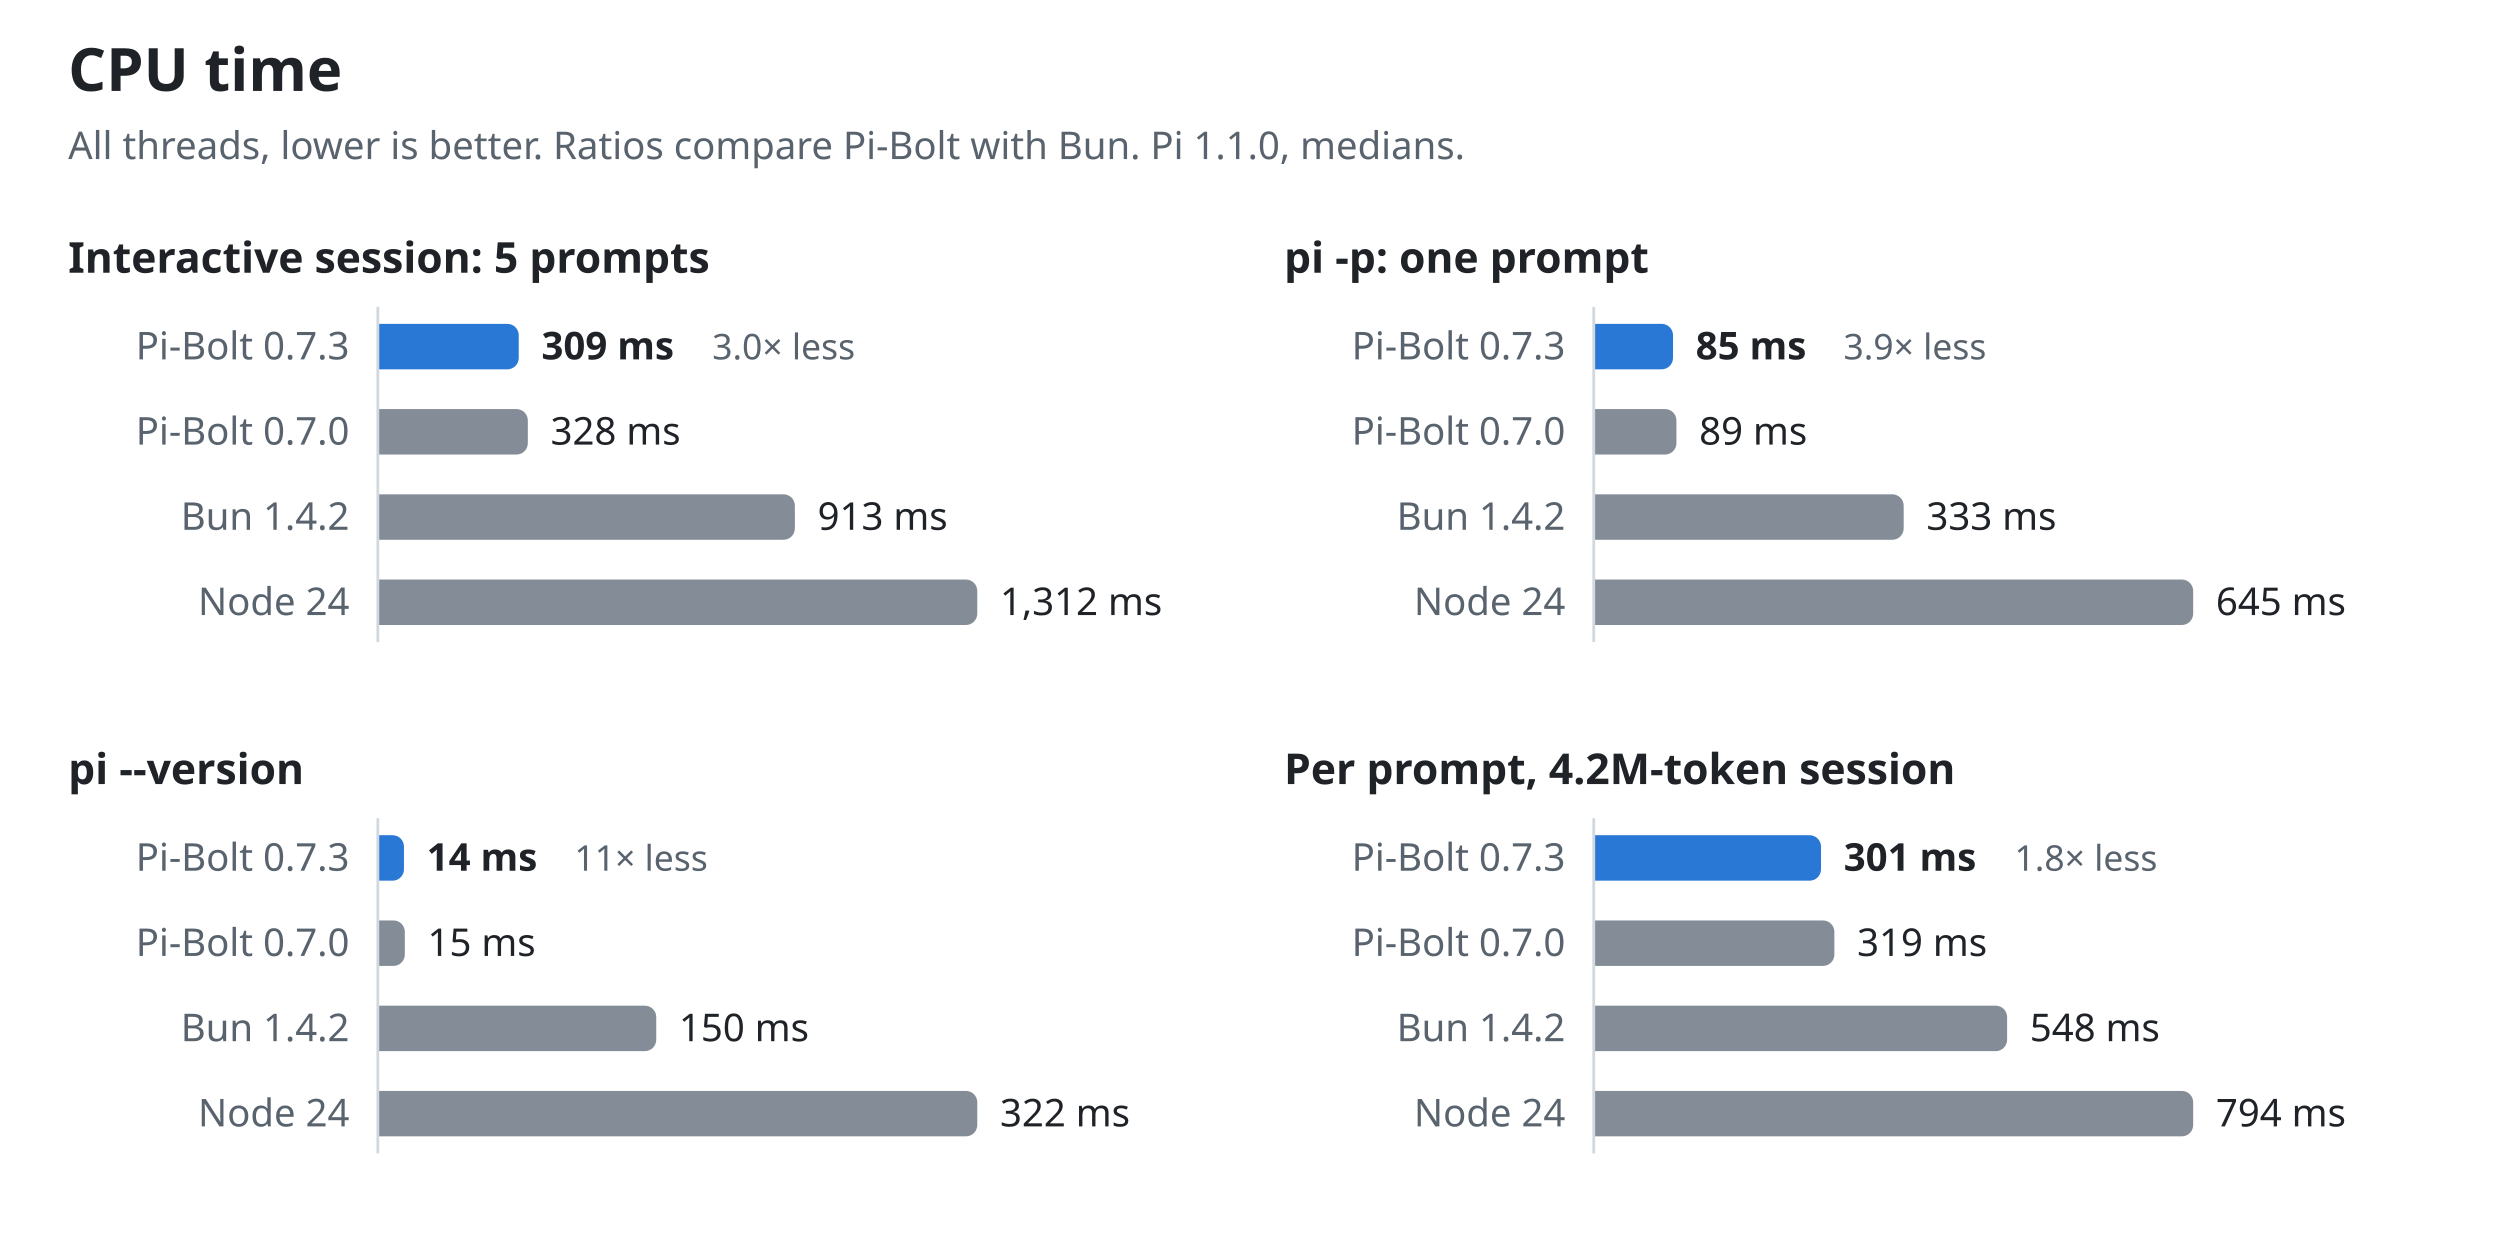
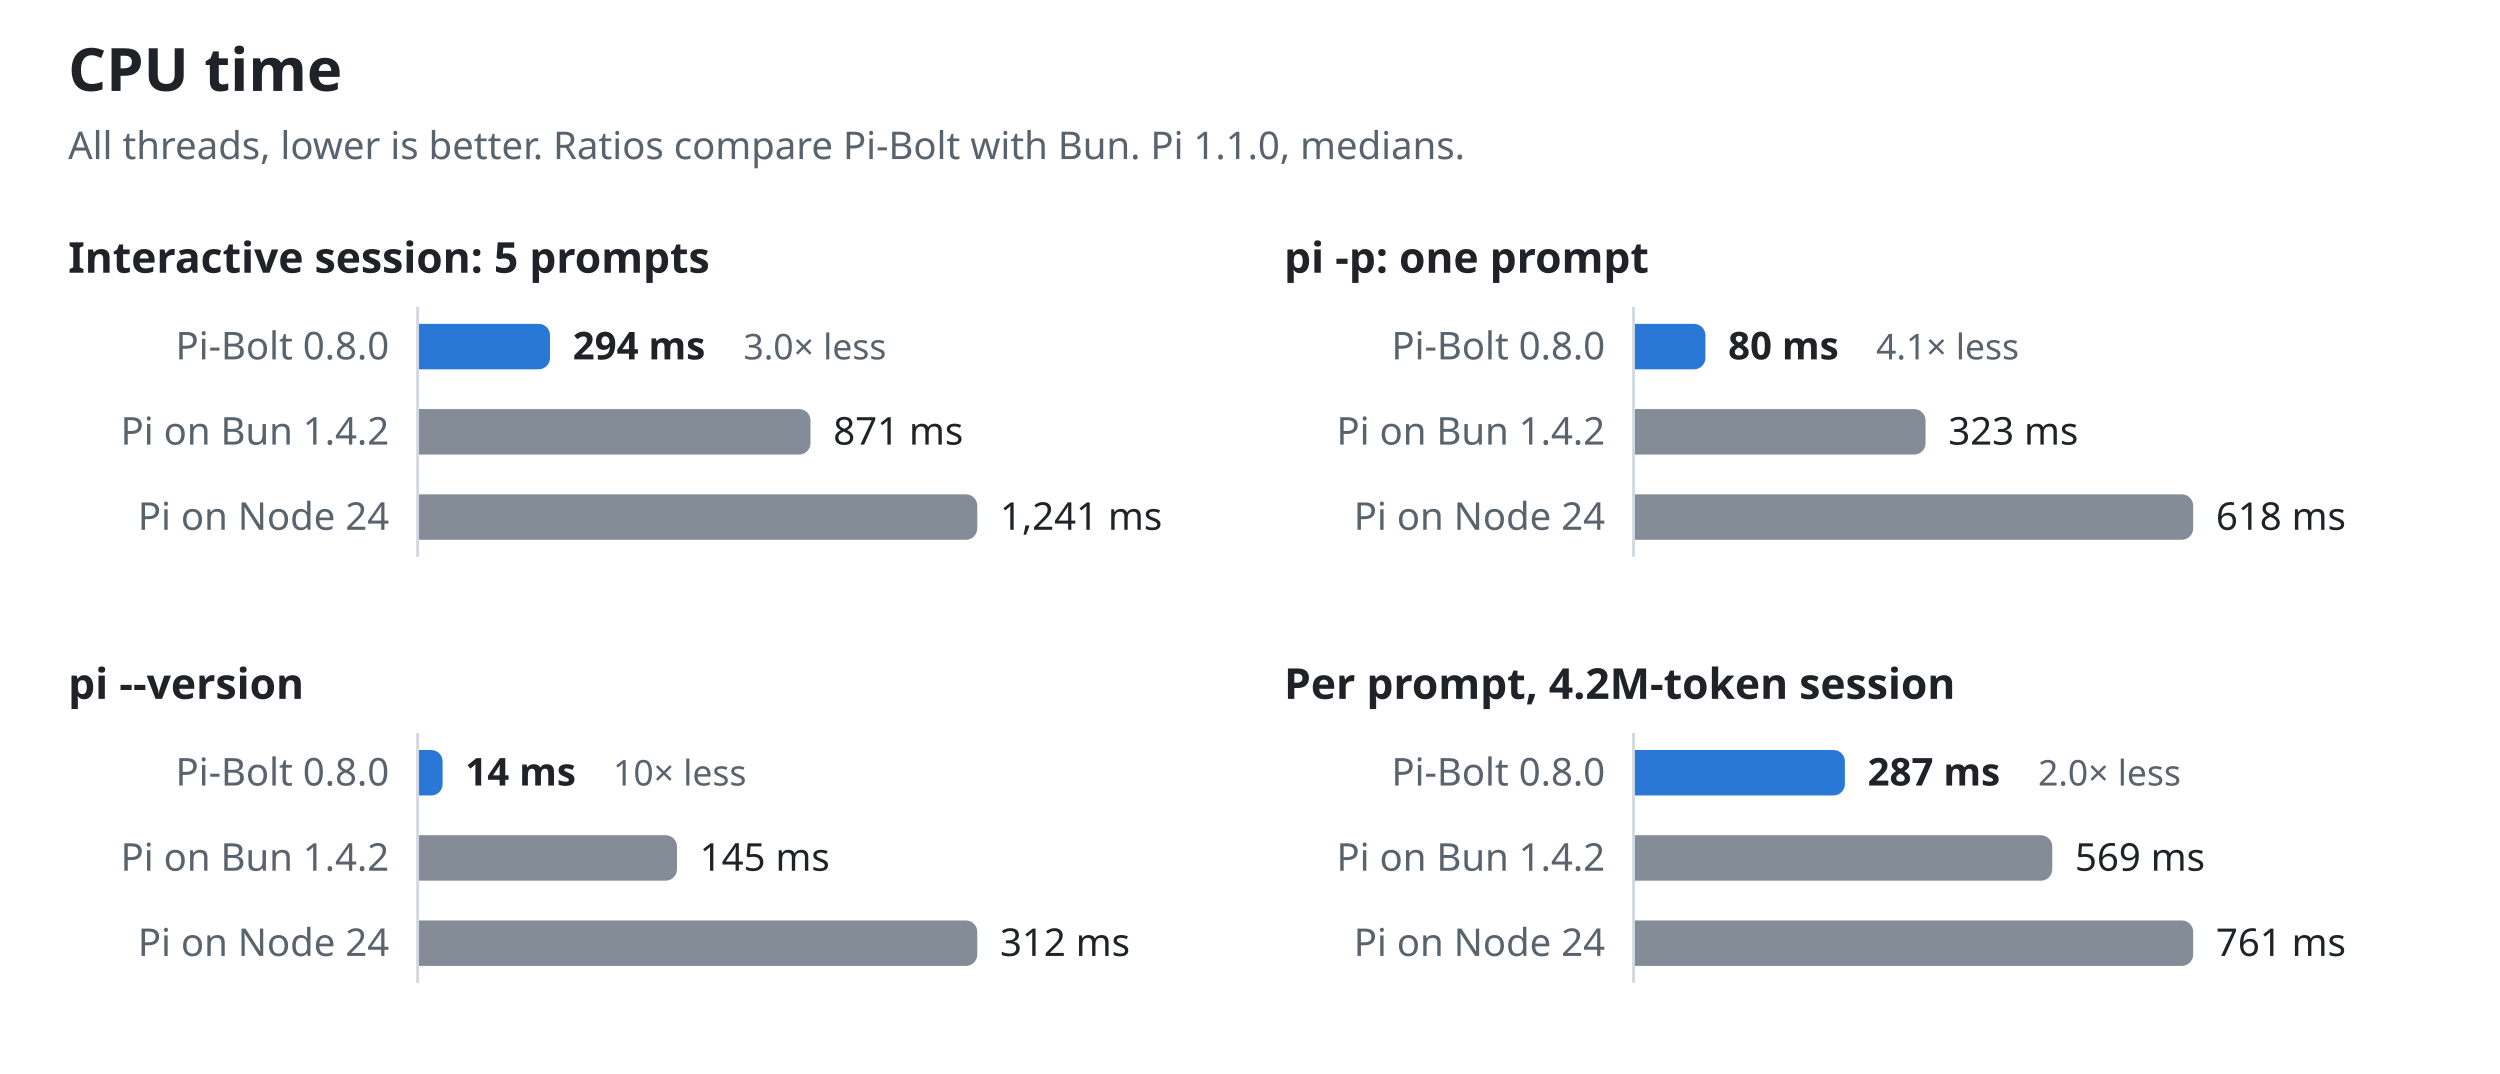
- <svg xmlns="http://www.w3.org/2000/svg" width="880" height="438" viewBox="0 0 880 438" role="img" aria-label="CPU time: All threads, lower is better. Ratios compare Pi-Bolt with Bun. Pi 1.1.0, medians.">
+ <svg xmlns="http://www.w3.org/2000/svg" width="880" height="378" viewBox="0 0 880 378" role="img" aria-label="CPU time: All threads, lower is better. Ratios compare Pi-Bolt with Bun. Pi 1.1.0, medians.">
  <style>text{font-family:-apple-system, BlinkMacSystemFont, 'Segoe UI', 'Noto Sans', Helvetica, Arial, sans-serif}</style>
  <text x="24" y="32" font-size="21" font-weight="650" fill="#1f2328">CPU time</text>
  <text x="24" y="56" font-size="13.5" fill="#59636e">All threads, lower is better. Ratios compare Pi-Bolt with Bun. Pi 1.1.0, medians.</text>
  <text x="24" y="96" font-size="15" font-weight="600" fill="#1f2328">Interactive session: 5 prompts</text>
-   <text x="123" y="126.5" font-size="13.5" text-anchor="end" fill="#59636e">Pi-Bolt 0.7.3</text>
-   <path d="M133,114 h45.6 a4,4 0 0 1 4,4 v8 a4,4 0 0 1 -4,4 h-45.6 z" fill="#2a78d6" />
-   <text x="190.6" y="126.5" font-size="13.5" font-weight="650" fill="#1f2328">309 ms</text>
-   <text x="250.7" y="126.5" font-size="12.5" fill="#59636e">3.0× less</text>
-   <text x="123" y="156.5" font-size="13.5" text-anchor="end" fill="#59636e">Pi-Bolt 0.7.0</text>
-   <path d="M133,144 h48.8 a4,4 0 0 1 4,4 v8 a4,4 0 0 1 -4,4 h-48.8 z" fill="#848d97" />
-   <text x="193.8" y="156.5" font-size="13.5" font-weight="400" fill="#1f2328">328 ms</text>
-   <text x="123" y="186.5" font-size="13.5" text-anchor="end" fill="#59636e">Bun 1.4.2</text>
-   <path d="M133,174 h142.8 a4,4 0 0 1 4,4 v8 a4,4 0 0 1 -4,4 h-142.8 z" fill="#848d97" />
-   <text x="287.8" y="186.5" font-size="13.5" font-weight="400" fill="#1f2328">913 ms</text>
-   <text x="123" y="216.5" font-size="13.5" text-anchor="end" fill="#59636e">Node 24</text>
-   <path d="M133,204 h207.0 a4,4 0 0 1 4,4 v8 a4,4 0 0 1 -4,4 h-207.0 z" fill="#848d97" />
-   <text x="352.0" y="216.5" font-size="13.5" font-weight="400" fill="#1f2328">1,312 ms</text>
-   <line x1="133" y1="108" x2="133" y2="226" stroke="#d1d9e0" />
+   <text x="137" y="126.5" font-size="13.5" text-anchor="end" fill="#59636e">Pi-Bolt 0.8.0</text>
+   <path d="M147,114 h42.6 a4,4 0 0 1 4,4 v8 a4,4 0 0 1 -4,4 h-42.6 z" fill="#2a78d6" />
+   <text x="201.6" y="126.5" font-size="13.5" font-weight="650" fill="#1f2328">294 ms</text>
+   <text x="261.7" y="126.5" font-size="12.5" fill="#59636e">3.0× less</text>
+   <text x="137" y="156.5" font-size="13.5" text-anchor="end" fill="#59636e">Pi on Bun 1.4.2</text>
+   <path d="M147,144 h134.3 a4,4 0 0 1 4,4 v8 a4,4 0 0 1 -4,4 h-134.3 z" fill="#848d97" />
+   <text x="293.3" y="156.5" font-size="13.5" font-weight="400" fill="#1f2328">871 ms</text>
+   <text x="137" y="186.5" font-size="13.5" text-anchor="end" fill="#59636e">Pi on Node 24</text>
+   <path d="M147,174 h193.0 a4,4 0 0 1 4,4 v8 a4,4 0 0 1 -4,4 h-193.0 z" fill="#848d97" />
+   <text x="352.0" y="186.5" font-size="13.5" font-weight="400" fill="#1f2328">1,241 ms</text>
+   <line x1="147" y1="108" x2="147" y2="196" stroke="#d1d9e0" />
  <text x="452" y="96" font-size="15" font-weight="600" fill="#1f2328">pi -p: one prompt</text>
-   <text x="551" y="126.5" font-size="13.5" text-anchor="end" fill="#59636e">Pi-Bolt 0.7.3</text>
-   <path d="M561,114 h23.9 a4,4 0 0 1 4,4 v8 a4,4 0 0 1 -4,4 h-23.9 z" fill="#2a78d6" />
-   <text x="596.9" y="126.5" font-size="13.5" font-weight="650" fill="#1f2328">85 ms</text>
-   <text x="648.9" y="126.5" font-size="12.5" fill="#59636e">3.9× less</text>
-   <text x="551" y="156.5" font-size="13.5" text-anchor="end" fill="#59636e">Pi-Bolt 0.7.0</text>
-   <path d="M561,144 h25.1 a4,4 0 0 1 4,4 v8 a4,4 0 0 1 -4,4 h-25.1 z" fill="#848d97" />
-   <text x="598.1" y="156.5" font-size="13.5" font-weight="400" fill="#1f2328">89 ms</text>
-   <text x="551" y="186.5" font-size="13.5" text-anchor="end" fill="#59636e">Bun 1.4.2</text>
-   <path d="M561,174 h105.1 a4,4 0 0 1 4,4 v8 a4,4 0 0 1 -4,4 h-105.1 z" fill="#848d97" />
-   <text x="678.1" y="186.5" font-size="13.5" font-weight="400" fill="#1f2328">333 ms</text>
-   <text x="551" y="216.5" font-size="13.5" text-anchor="end" fill="#59636e">Node 24</text>
-   <path d="M561,204 h207.0 a4,4 0 0 1 4,4 v8 a4,4 0 0 1 -4,4 h-207.0 z" fill="#848d97" />
-   <text x="780.0" y="216.5" font-size="13.5" font-weight="400" fill="#1f2328">645 ms</text>
-   <line x1="561" y1="108" x2="561" y2="226" stroke="#d1d9e0" />
-   <text x="24" y="276" font-size="15" font-weight="600" fill="#1f2328">pi --version</text>
-   <text x="123" y="306.5" font-size="13.5" text-anchor="end" fill="#59636e">Pi-Bolt 0.7.3</text>
-   <path d="M133,294 h5.2 a4,4 0 0 1 4,4 v8 a4,4 0 0 1 -4,4 h-5.2 z" fill="#2a78d6" />
-   <text x="150.2" y="306.5" font-size="13.5" font-weight="650" fill="#1f2328">14 ms</text>
-   <text x="202.2" y="306.5" font-size="12.5" fill="#59636e">11× less</text>
-   <text x="123" y="336.5" font-size="13.5" text-anchor="end" fill="#59636e">Pi-Bolt 0.7.0</text>
-   <path d="M133,324 h5.5 a4,4 0 0 1 4,4 v8 a4,4 0 0 1 -4,4 h-5.5 z" fill="#848d97" />
-   <text x="150.5" y="336.5" font-size="13.5" font-weight="400" fill="#1f2328">15 ms</text>
-   <text x="123" y="366.5" font-size="13.5" text-anchor="end" fill="#59636e">Bun 1.4.2</text>
-   <path d="M133,354 h94.0 a4,4 0 0 1 4,4 v8 a4,4 0 0 1 -4,4 h-94.0 z" fill="#848d97" />
-   <text x="239.0" y="366.5" font-size="13.5" font-weight="400" fill="#1f2328">150 ms</text>
-   <text x="123" y="396.5" font-size="13.5" text-anchor="end" fill="#59636e">Node 24</text>
-   <path d="M133,384 h207.0 a4,4 0 0 1 4,4 v8 a4,4 0 0 1 -4,4 h-207.0 z" fill="#848d97" />
-   <text x="352.0" y="396.5" font-size="13.5" font-weight="400" fill="#1f2328">322 ms</text>
-   <line x1="133" y1="288" x2="133" y2="406" stroke="#d1d9e0" />
-   <text x="452" y="276" font-size="15" font-weight="600" fill="#1f2328">Per prompt, 4.2M-token session</text>
-   <text x="551" y="306.5" font-size="13.5" text-anchor="end" fill="#59636e">Pi-Bolt 0.7.3</text>
-   <path d="M561,294 h76.0 a4,4 0 0 1 4,4 v8 a4,4 0 0 1 -4,4 h-76.0 z" fill="#2a78d6" />
-   <text x="649.0" y="306.5" font-size="13.5" font-weight="650" fill="#1f2328">301 ms</text>
-   <text x="709.1" y="306.5" font-size="12.5" fill="#59636e">1.8× less</text>
-   <text x="551" y="336.5" font-size="13.5" text-anchor="end" fill="#59636e">Pi-Bolt 0.7.0</text>
-   <path d="M561,324 h80.7 a4,4 0 0 1 4,4 v8 a4,4 0 0 1 -4,4 h-80.7 z" fill="#848d97" />
-   <text x="653.7" y="336.5" font-size="13.5" font-weight="400" fill="#1f2328">319 ms</text>
-   <text x="551" y="366.5" font-size="13.5" text-anchor="end" fill="#59636e">Bun 1.4.2</text>
-   <path d="M561,354 h141.5 a4,4 0 0 1 4,4 v8 a4,4 0 0 1 -4,4 h-141.5 z" fill="#848d97" />
-   <text x="714.5" y="366.5" font-size="13.5" font-weight="400" fill="#1f2328">548 ms</text>
-   <text x="551" y="396.5" font-size="13.5" text-anchor="end" fill="#59636e">Node 24</text>
-   <path d="M561,384 h207.0 a4,4 0 0 1 4,4 v8 a4,4 0 0 1 -4,4 h-207.0 z" fill="#848d97" />
-   <text x="780.0" y="396.5" font-size="13.5" font-weight="400" fill="#1f2328">794 ms</text>
-   <line x1="561" y1="288" x2="561" y2="406" stroke="#d1d9e0" />
+   <text x="565" y="126.5" font-size="13.5" text-anchor="end" fill="#59636e">Pi-Bolt 0.8.0</text>
+   <path d="M575,114 h21.3 a4,4 0 0 1 4,4 v8 a4,4 0 0 1 -4,4 h-21.3 z" fill="#2a78d6" />
+   <text x="608.3" y="126.5" font-size="13.5" font-weight="650" fill="#1f2328">80 ms</text>
+   <text x="660.4" y="126.5" font-size="12.5" fill="#59636e">4.1× less</text>
+   <text x="565" y="156.5" font-size="13.5" text-anchor="end" fill="#59636e">Pi on Bun 1.4.2</text>
+   <path d="M575,144 h98.8 a4,4 0 0 1 4,4 v8 a4,4 0 0 1 -4,4 h-98.8 z" fill="#848d97" />
+   <text x="685.8" y="156.5" font-size="13.5" font-weight="400" fill="#1f2328">323 ms</text>
+   <text x="565" y="186.5" font-size="13.5" text-anchor="end" fill="#59636e">Pi on Node 24</text>
+   <path d="M575,174 h193.0 a4,4 0 0 1 4,4 v8 a4,4 0 0 1 -4,4 h-193.0 z" fill="#848d97" />
+   <text x="780.0" y="186.5" font-size="13.5" font-weight="400" fill="#1f2328">618 ms</text>
+   <line x1="575" y1="108" x2="575" y2="196" stroke="#d1d9e0" />
+   <text x="24" y="246" font-size="15" font-weight="600" fill="#1f2328">pi --version</text>
+   <text x="137" y="276.5" font-size="13.5" text-anchor="end" fill="#59636e">Pi-Bolt 0.8.0</text>
+   <path d="M147,264 h4.8 a4,4 0 0 1 4,4 v8 a4,4 0 0 1 -4,4 h-4.8 z" fill="#2a78d6" />
+   <text x="163.8" y="276.5" font-size="13.5" font-weight="650" fill="#1f2328">14 ms</text>
+   <text x="215.8" y="276.5" font-size="12.5" fill="#59636e">10× less</text>
+   <text x="137" y="306.5" font-size="13.5" text-anchor="end" fill="#59636e">Pi on Bun 1.4.2</text>
+   <path d="M147,294 h87.3 a4,4 0 0 1 4,4 v8 a4,4 0 0 1 -4,4 h-87.3 z" fill="#848d97" />
+   <text x="246.3" y="306.5" font-size="13.5" font-weight="400" fill="#1f2328">145 ms</text>
+   <text x="137" y="336.5" font-size="13.5" text-anchor="end" fill="#59636e">Pi on Node 24</text>
+   <path d="M147,324 h193.0 a4,4 0 0 1 4,4 v8 a4,4 0 0 1 -4,4 h-193.0 z" fill="#848d97" />
+   <text x="352.0" y="336.5" font-size="13.5" font-weight="400" fill="#1f2328">312 ms</text>
+   <line x1="147" y1="258" x2="147" y2="346" stroke="#d1d9e0" />
+   <text x="452" y="246" font-size="15" font-weight="600" fill="#1f2328">Per prompt, 4.2M-token session</text>
+   <text x="565" y="276.5" font-size="13.5" text-anchor="end" fill="#59636e">Pi-Bolt 0.8.0</text>
+   <path d="M575,264 h70.4 a4,4 0 0 1 4,4 v8 a4,4 0 0 1 -4,4 h-70.4 z" fill="#2a78d6" />
+   <text x="657.4" y="276.5" font-size="13.5" font-weight="650" fill="#1f2328">287 ms</text>
+   <text x="717.4" y="276.5" font-size="12.5" fill="#59636e">2.0× less</text>
+   <text x="565" y="306.5" font-size="13.5" text-anchor="end" fill="#59636e">Pi on Bun 1.4.2</text>
+   <path d="M575,294 h143.4 a4,4 0 0 1 4,4 v8 a4,4 0 0 1 -4,4 h-143.4 z" fill="#848d97" />
+   <text x="730.4" y="306.5" font-size="13.5" font-weight="400" fill="#1f2328">569 ms</text>
+   <text x="565" y="336.5" font-size="13.5" text-anchor="end" fill="#59636e">Pi on Node 24</text>
+   <path d="M575,324 h193.0 a4,4 0 0 1 4,4 v8 a4,4 0 0 1 -4,4 h-193.0 z" fill="#848d97" />
+   <text x="780.0" y="336.5" font-size="13.5" font-weight="400" fill="#1f2328">761 ms</text>
+   <line x1="575" y1="258" x2="575" y2="346" stroke="#d1d9e0" />
</svg>
